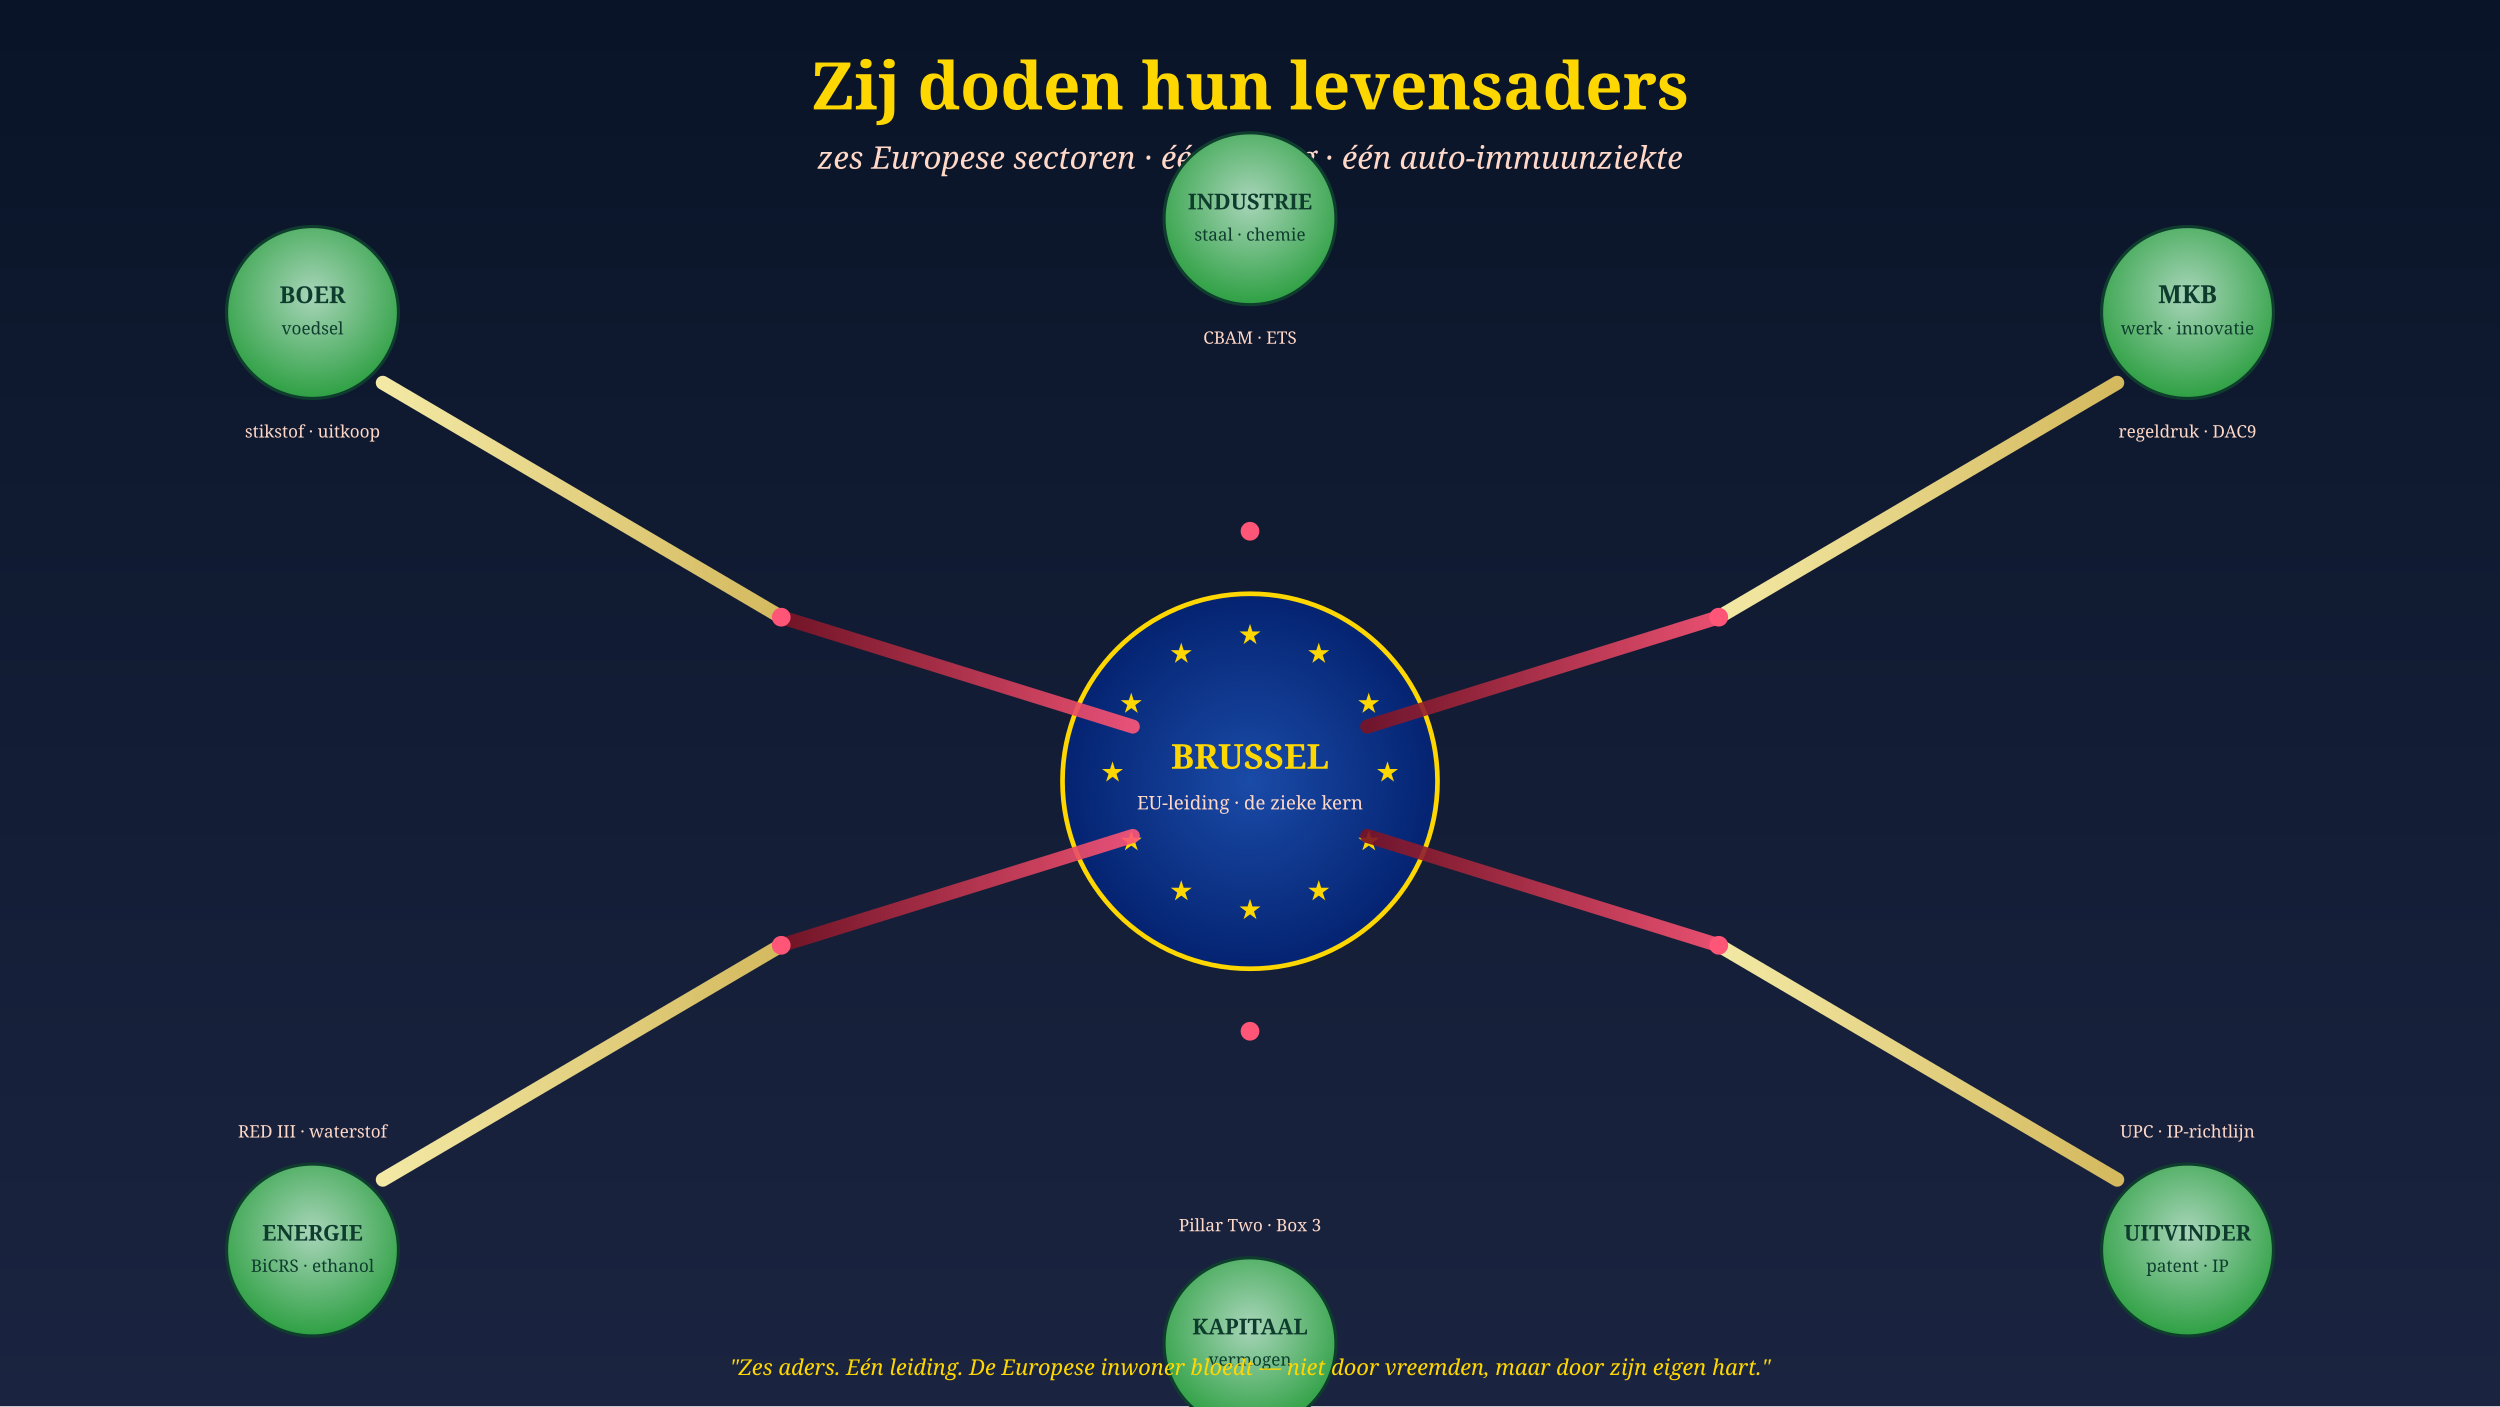
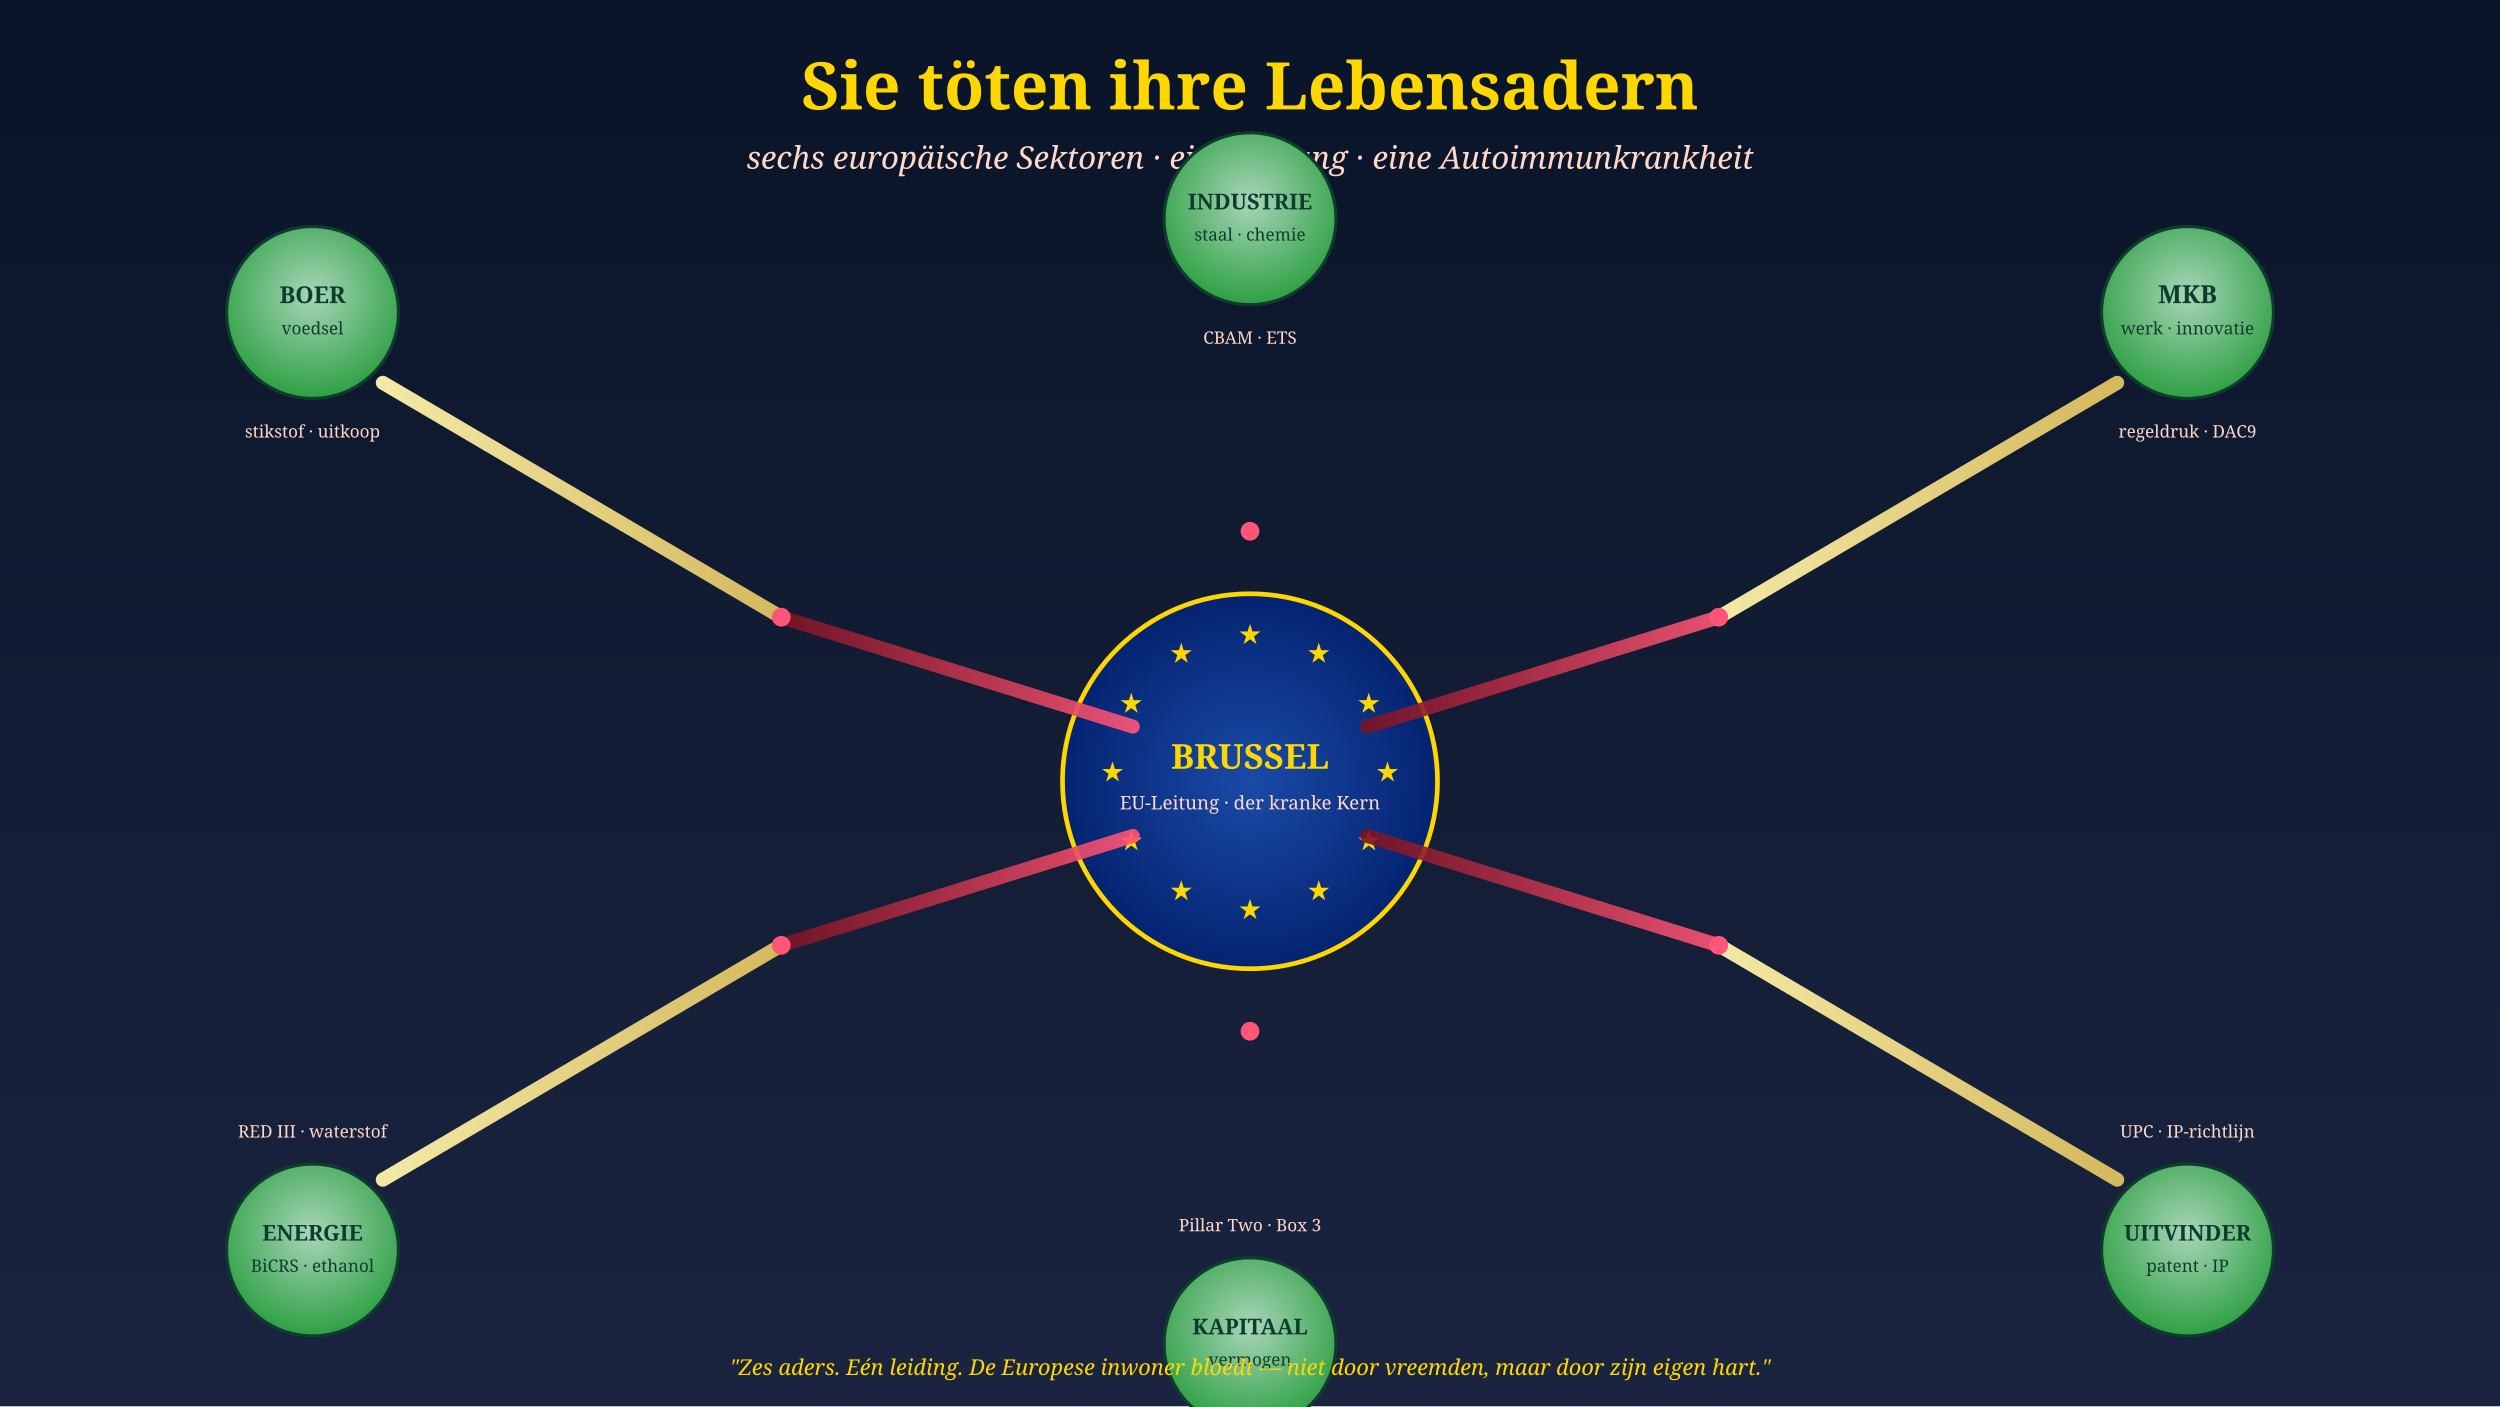
<svg xmlns="http://www.w3.org/2000/svg" viewBox="0 0 1600 900" preserveAspectRatio="xMidYMid meet">
  <defs>
    <linearGradient id="bgBA" x1="0" y1="0" x2="0" y2="1">
      <stop offset="0%" stop-color="#0a1428" />
      <stop offset="100%" stop-color="#1a2440" />
    </linearGradient>
    <linearGradient id="adGold" x1="0" y1="0" x2="1" y2="0">
      <stop offset="0%" stop-color="#f3e9a5" />
      <stop offset="100%" stop-color="#d4b95e" />
    </linearGradient>
    <linearGradient id="adBlood" x1="0" y1="0" x2="1" y2="0">
      <stop offset="0%" stop-color="#7a1224" />
      <stop offset="100%" stop-color="#ff5577" />
    </linearGradient>
    <radialGradient id="organG" cx="50%" cy="40%" r="60%">
      <stop offset="0%" stop-color="#a8d5b9" />
      <stop offset="100%" stop-color="#2ea043" />
    </radialGradient>
    <radialGradient id="centerBlue" cx="50%" cy="50%" r="60%">
      <stop offset="0%" stop-color="#1a4ba8" />
      <stop offset="100%" stop-color="#001b66" />
    </radialGradient>
  </defs>
  <rect width="1600" height="900" fill="url(#bgBA)" />
-   <text x="800" y="70" text-anchor="middle" font-family="Georgia, serif" font-size="42" font-weight="700" fill="#ffd700">Zij doden hun levensaders</text>
-   <text x="800" y="108" text-anchor="middle" font-family="Georgia, serif" font-size="20" font-style="italic" fill="#ffd8c8">zes Europese sectoren · één leiding · één auto-immuunziekte</text>
+   <text x="800" y="70" text-anchor="middle" font-family="Georgia, serif" font-size="42" font-weight="700" fill="#ffd700">Sie töten ihre Lebensadern</text>
+   <text x="800" y="108" text-anchor="middle" font-family="Georgia, serif" font-size="20" font-style="italic" fill="#ffd8c8">sechs europäische Sektoren · eine Leitung · eine Autoimmunkrankheit</text>
  <g transform="translate(800,500)">
    <circle cx="0" cy="0" r="120" fill="url(#centerBlue)" stroke="#ffd700" stroke-width="3" />
    <g fill="#ffd700">
      <text x="0" y="-88" text-anchor="middle" font-size="18">★</text>
      <text x="44" y="-76" text-anchor="middle" font-size="18">★</text>
      <text x="76" y="-44" text-anchor="middle" font-size="18">★</text>
      <text x="88" y="0" text-anchor="middle" font-size="18">★</text>
      <text x="76" y="44" text-anchor="middle" font-size="18">★</text>
      <text x="44" y="76" text-anchor="middle" font-size="18">★</text>
      <text x="0" y="88" text-anchor="middle" font-size="18">★</text>
      <text x="-44" y="76" text-anchor="middle" font-size="18">★</text>
      <text x="-76" y="44" text-anchor="middle" font-size="18">★</text>
      <text x="-88" y="0" text-anchor="middle" font-size="18">★</text>
      <text x="-76" y="-44" text-anchor="middle" font-size="18">★</text>
      <text x="-44" y="-76" text-anchor="middle" font-size="18">★</text>
    </g>
    <text x="0" y="-8" text-anchor="middle" font-family="Georgia, serif" font-size="22" font-weight="700" fill="#ffd700">BRUSSEL</text>
-     <text x="0" y="18" text-anchor="middle" font-family="Georgia, serif" font-size="12" fill="#ffd8c8">EU-leiding · de zieke kern</text>
+     <text x="0" y="18" text-anchor="middle" font-family="Georgia, serif" font-size="12" fill="#ffd8c8">EU-Leitung · der kranke Kern</text>
  </g>
  <g transform="translate(200,200)">
    <circle cx="0" cy="0" r="55" fill="url(#organG)" stroke="#0e3d2e" stroke-width="2" />
    <text x="0" y="-6" text-anchor="middle" font-family="Georgia, serif" font-size="15" font-weight="700" fill="#0e3d2e">BOER</text>
    <text x="0" y="14" text-anchor="middle" font-family="Georgia, serif" font-size="11" fill="#0e3d2e">voedsel</text>
    <text x="0" y="80" text-anchor="middle" font-family="Georgia, serif" font-size="11" fill="#ffd8c8">stikstof · uitkoop</text>
  </g>
  <line x1="245" y1="245" x2="500" y2="395" stroke="url(#adGold)" stroke-width="9" stroke-linecap="round" />
  <line x1="500" y1="395" x2="725" y2="465" stroke="url(#adBlood)" stroke-width="9" stroke-linecap="round" opacity="0.9" />
  <circle cx="500" cy="395" r="6" fill="#ff5577" />
  <g transform="translate(800,140)">
    <circle cx="0" cy="0" r="55" fill="url(#organG)" stroke="#0e3d2e" stroke-width="2" />
    <text x="0" y="-6" text-anchor="middle" font-family="Georgia, serif" font-size="14" font-weight="700" fill="#0e3d2e">INDUSTRIE</text>
    <text x="0" y="14" text-anchor="middle" font-family="Georgia, serif" font-size="11" fill="#0e3d2e">staal · chemie</text>
    <text x="0" y="80" text-anchor="middle" font-family="Georgia, serif" font-size="11" fill="#ffd8c8">CBAM · ETS</text>
  </g>
  <line x1="800" y1="195" x2="800" y2="340" stroke="url(#adGold)" stroke-width="9" stroke-linecap="round" />
  <line x1="800" y1="340" x2="800" y2="380" stroke="url(#adBlood)" stroke-width="9" stroke-linecap="round" opacity="0.9" />
  <circle cx="800" cy="340" r="6" fill="#ff5577" />
  <g transform="translate(1400,200)">
    <circle cx="0" cy="0" r="55" fill="url(#organG)" stroke="#0e3d2e" stroke-width="2" />
    <text x="0" y="-6" text-anchor="middle" font-family="Georgia, serif" font-size="16" font-weight="700" fill="#0e3d2e">MKB</text>
    <text x="0" y="14" text-anchor="middle" font-family="Georgia, serif" font-size="11" fill="#0e3d2e">werk · innovatie</text>
    <text x="0" y="80" text-anchor="middle" font-family="Georgia, serif" font-size="11" fill="#ffd8c8">regeldruk · DAC9</text>
  </g>
  <line x1="1355" y1="245" x2="1100" y2="395" stroke="url(#adGold)" stroke-width="9" stroke-linecap="round" />
  <line x1="1100" y1="395" x2="875" y2="465" stroke="url(#adBlood)" stroke-width="9" stroke-linecap="round" opacity="0.9" />
  <circle cx="1100" cy="395" r="6" fill="#ff5577" />
  <g transform="translate(200,800)">
    <circle cx="0" cy="0" r="55" fill="url(#organG)" stroke="#0e3d2e" stroke-width="2" />
    <text x="0" y="-6" text-anchor="middle" font-family="Georgia, serif" font-size="14" font-weight="700" fill="#0e3d2e">ENERGIE</text>
    <text x="0" y="14" text-anchor="middle" font-family="Georgia, serif" font-size="11" fill="#0e3d2e">BiCRS · ethanol</text>
    <text x="0" y="-72" text-anchor="middle" font-family="Georgia, serif" font-size="11" fill="#ffd8c8">RED III · waterstof</text>
  </g>
  <line x1="245" y1="755" x2="500" y2="605" stroke="url(#adGold)" stroke-width="9" stroke-linecap="round" />
  <line x1="500" y1="605" x2="725" y2="535" stroke="url(#adBlood)" stroke-width="9" stroke-linecap="round" opacity="0.9" />
  <circle cx="500" cy="605" r="6" fill="#ff5577" />
  <g transform="translate(800,860)">
    <circle cx="0" cy="0" r="55" fill="url(#organG)" stroke="#0e3d2e" stroke-width="2" />
    <text x="0" y="-6" text-anchor="middle" font-family="Georgia, serif" font-size="14" font-weight="700" fill="#0e3d2e">KAPITAAL</text>
    <text x="0" y="14" text-anchor="middle" font-family="Georgia, serif" font-size="11" fill="#0e3d2e">vermogen</text>
    <text x="0" y="-72" text-anchor="middle" font-family="Georgia, serif" font-size="11" fill="#ffd8c8">Pillar Two · Box 3</text>
  </g>
  <line x1="800" y1="805" x2="800" y2="660" stroke="url(#adGold)" stroke-width="9" stroke-linecap="round" />
  <line x1="800" y1="660" x2="800" y2="620" stroke="url(#adBlood)" stroke-width="9" stroke-linecap="round" opacity="0.9" />
  <circle cx="800" cy="660" r="6" fill="#ff5577" />
  <g transform="translate(1400,800)">
    <circle cx="0" cy="0" r="55" fill="url(#organG)" stroke="#0e3d2e" stroke-width="2" />
    <text x="0" y="-6" text-anchor="middle" font-family="Georgia, serif" font-size="14" font-weight="700" fill="#0e3d2e">UITVINDER</text>
    <text x="0" y="14" text-anchor="middle" font-family="Georgia, serif" font-size="11" fill="#0e3d2e">patent · IP</text>
    <text x="0" y="-72" text-anchor="middle" font-family="Georgia, serif" font-size="11" fill="#ffd8c8">UPC · IP-richtlijn</text>
  </g>
  <line x1="1355" y1="755" x2="1100" y2="605" stroke="url(#adGold)" stroke-width="9" stroke-linecap="round" />
  <line x1="1100" y1="605" x2="875" y2="535" stroke="url(#adBlood)" stroke-width="9" stroke-linecap="round" opacity="0.9" />
  <circle cx="1100" cy="605" r="6" fill="#ff5577" />
  <text x="800" y="880" text-anchor="middle" font-family="Georgia, serif" font-size="14" font-style="italic" fill="#ffd700">"Zes aders. Eén leiding. De Europese inwoner bloedt — niet door vreemden, maar door zijn eigen hart."</text>
</svg>
